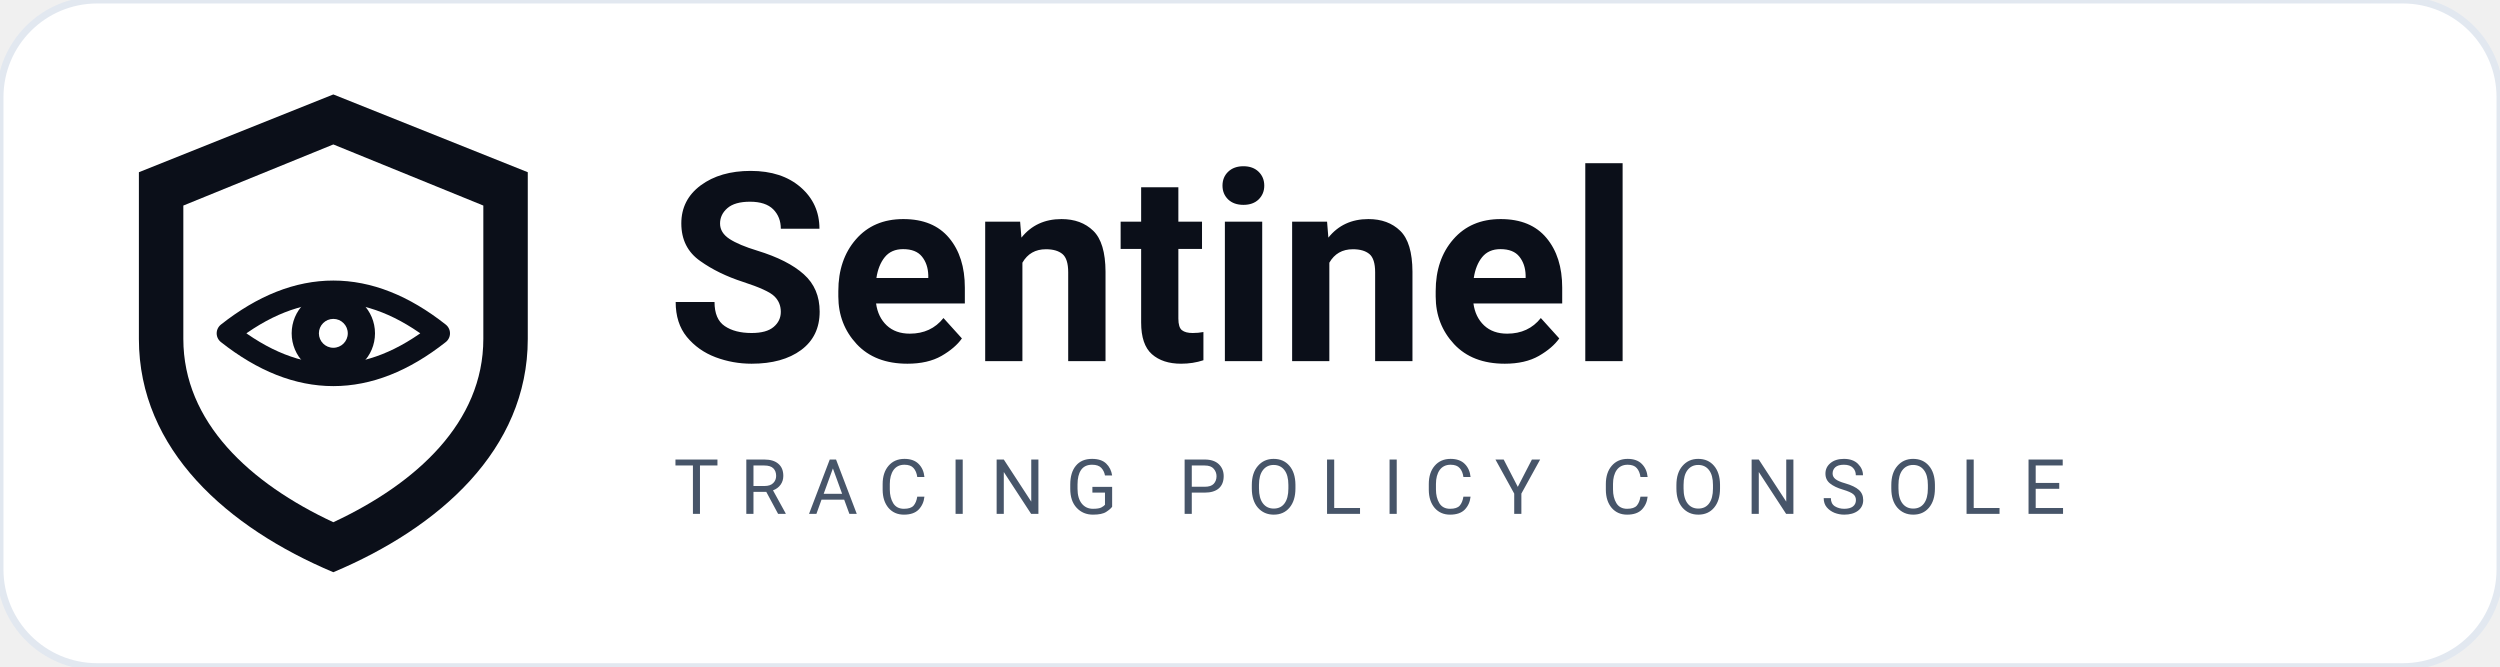
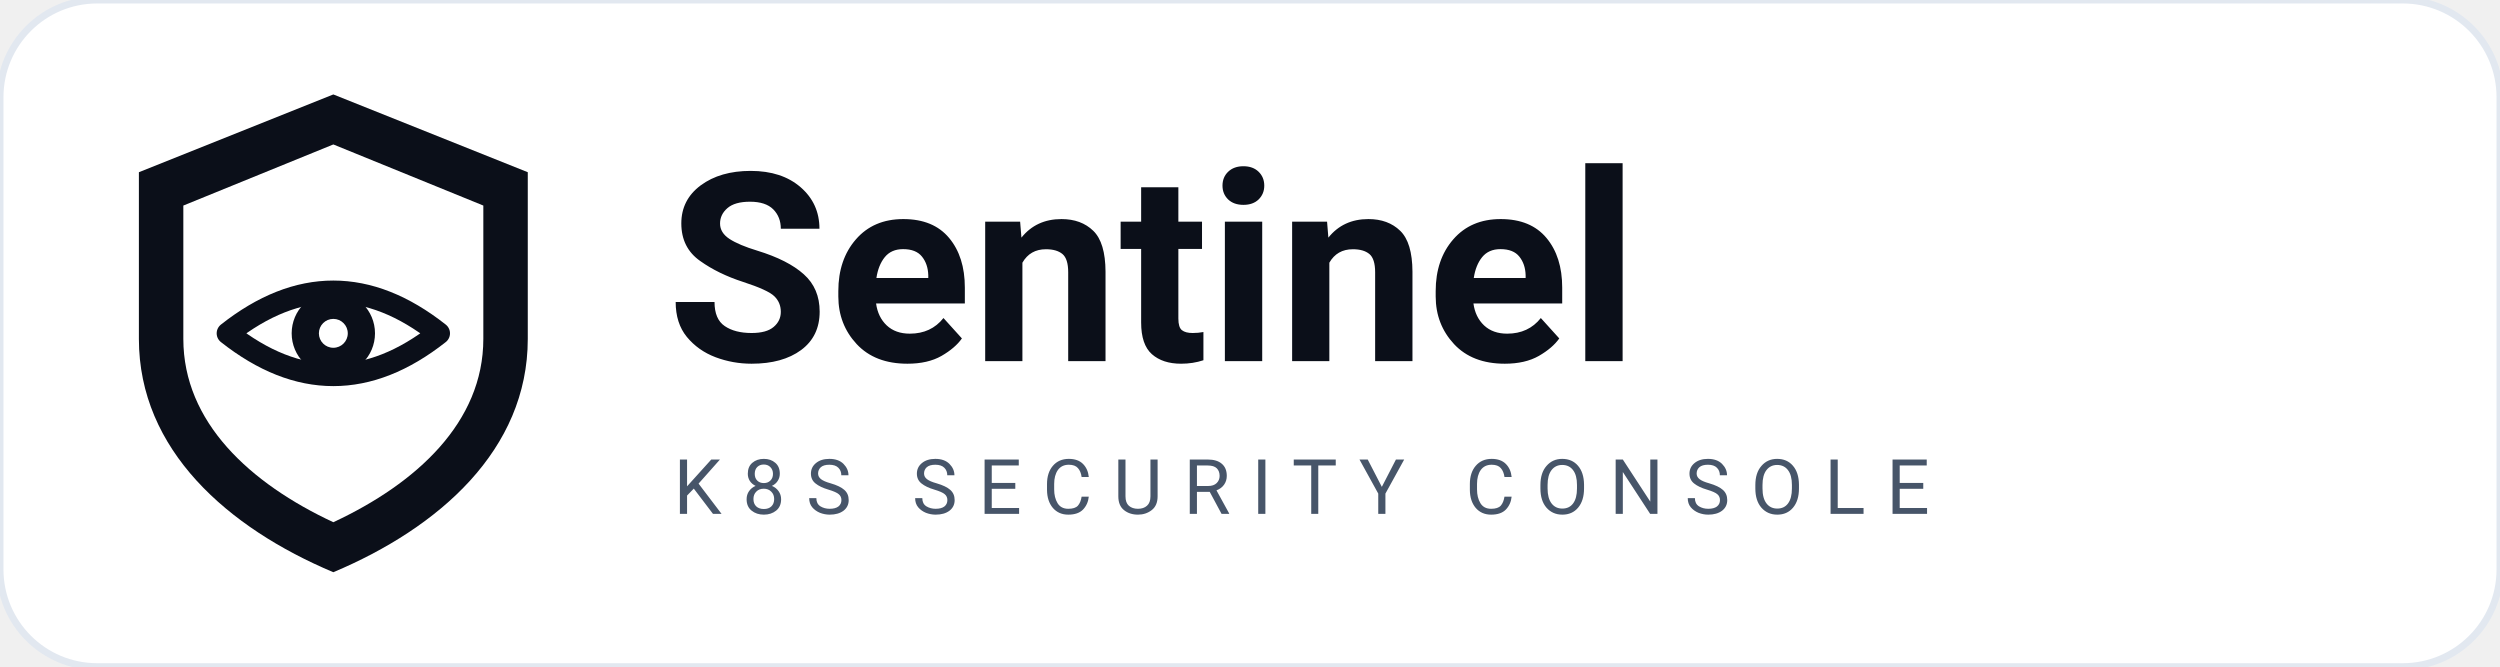
<svg xmlns="http://www.w3.org/2000/svg" width="360" height="96" viewBox="0 0 360 96" fill="none" role="img" aria-label="Sentinel">
  <rect width="360" height="96" rx="14" fill="#FFFFFF" stroke="#E2E8F0" />
  <g transform="translate(8,8) scale(0.8)">
    <path d="M50 7 L85 21 V51 C85 71 69 85 50 93 C31 85 15 71 15 51 V21 Z" fill="#0B0F19" />
    <path d="M50 16 L77 27 V51 C77 66 65 77 50 84 C35 77 23 66 23 51 V27 Z" fill="#FFFFFF" />
    <path d="M31 50 Q50 35 69 50 Q50 65 31 50 Z" fill="none" stroke="#0B0F19" stroke-width="4" stroke-linejoin="round" />
    <circle cx="50" cy="50" r="7.5" fill="#0B0F19" />
    <circle cx="50" cy="50" r="2.6" fill="#FFFFFF" />
  </g>
  <text x="96" y="52" font-family="-apple-system,Segoe UI,Roboto,sans-serif" font-size="38" font-weight="600" fill="#0B0F19">Sentinel</text>
-   <text x="97" y="74" font-family="-apple-system,Segoe UI,Roboto,sans-serif" font-size="11" letter-spacing="3" fill="#475569">TRACING POLICY CONSOLE</text>
+   <text x="97" y="74" font-family="-apple-system,Segoe UI,Roboto,sans-serif" font-size="11" letter-spacing="3" fill="#475569">K8S SECURITY CONSOLE</text>
</svg>
